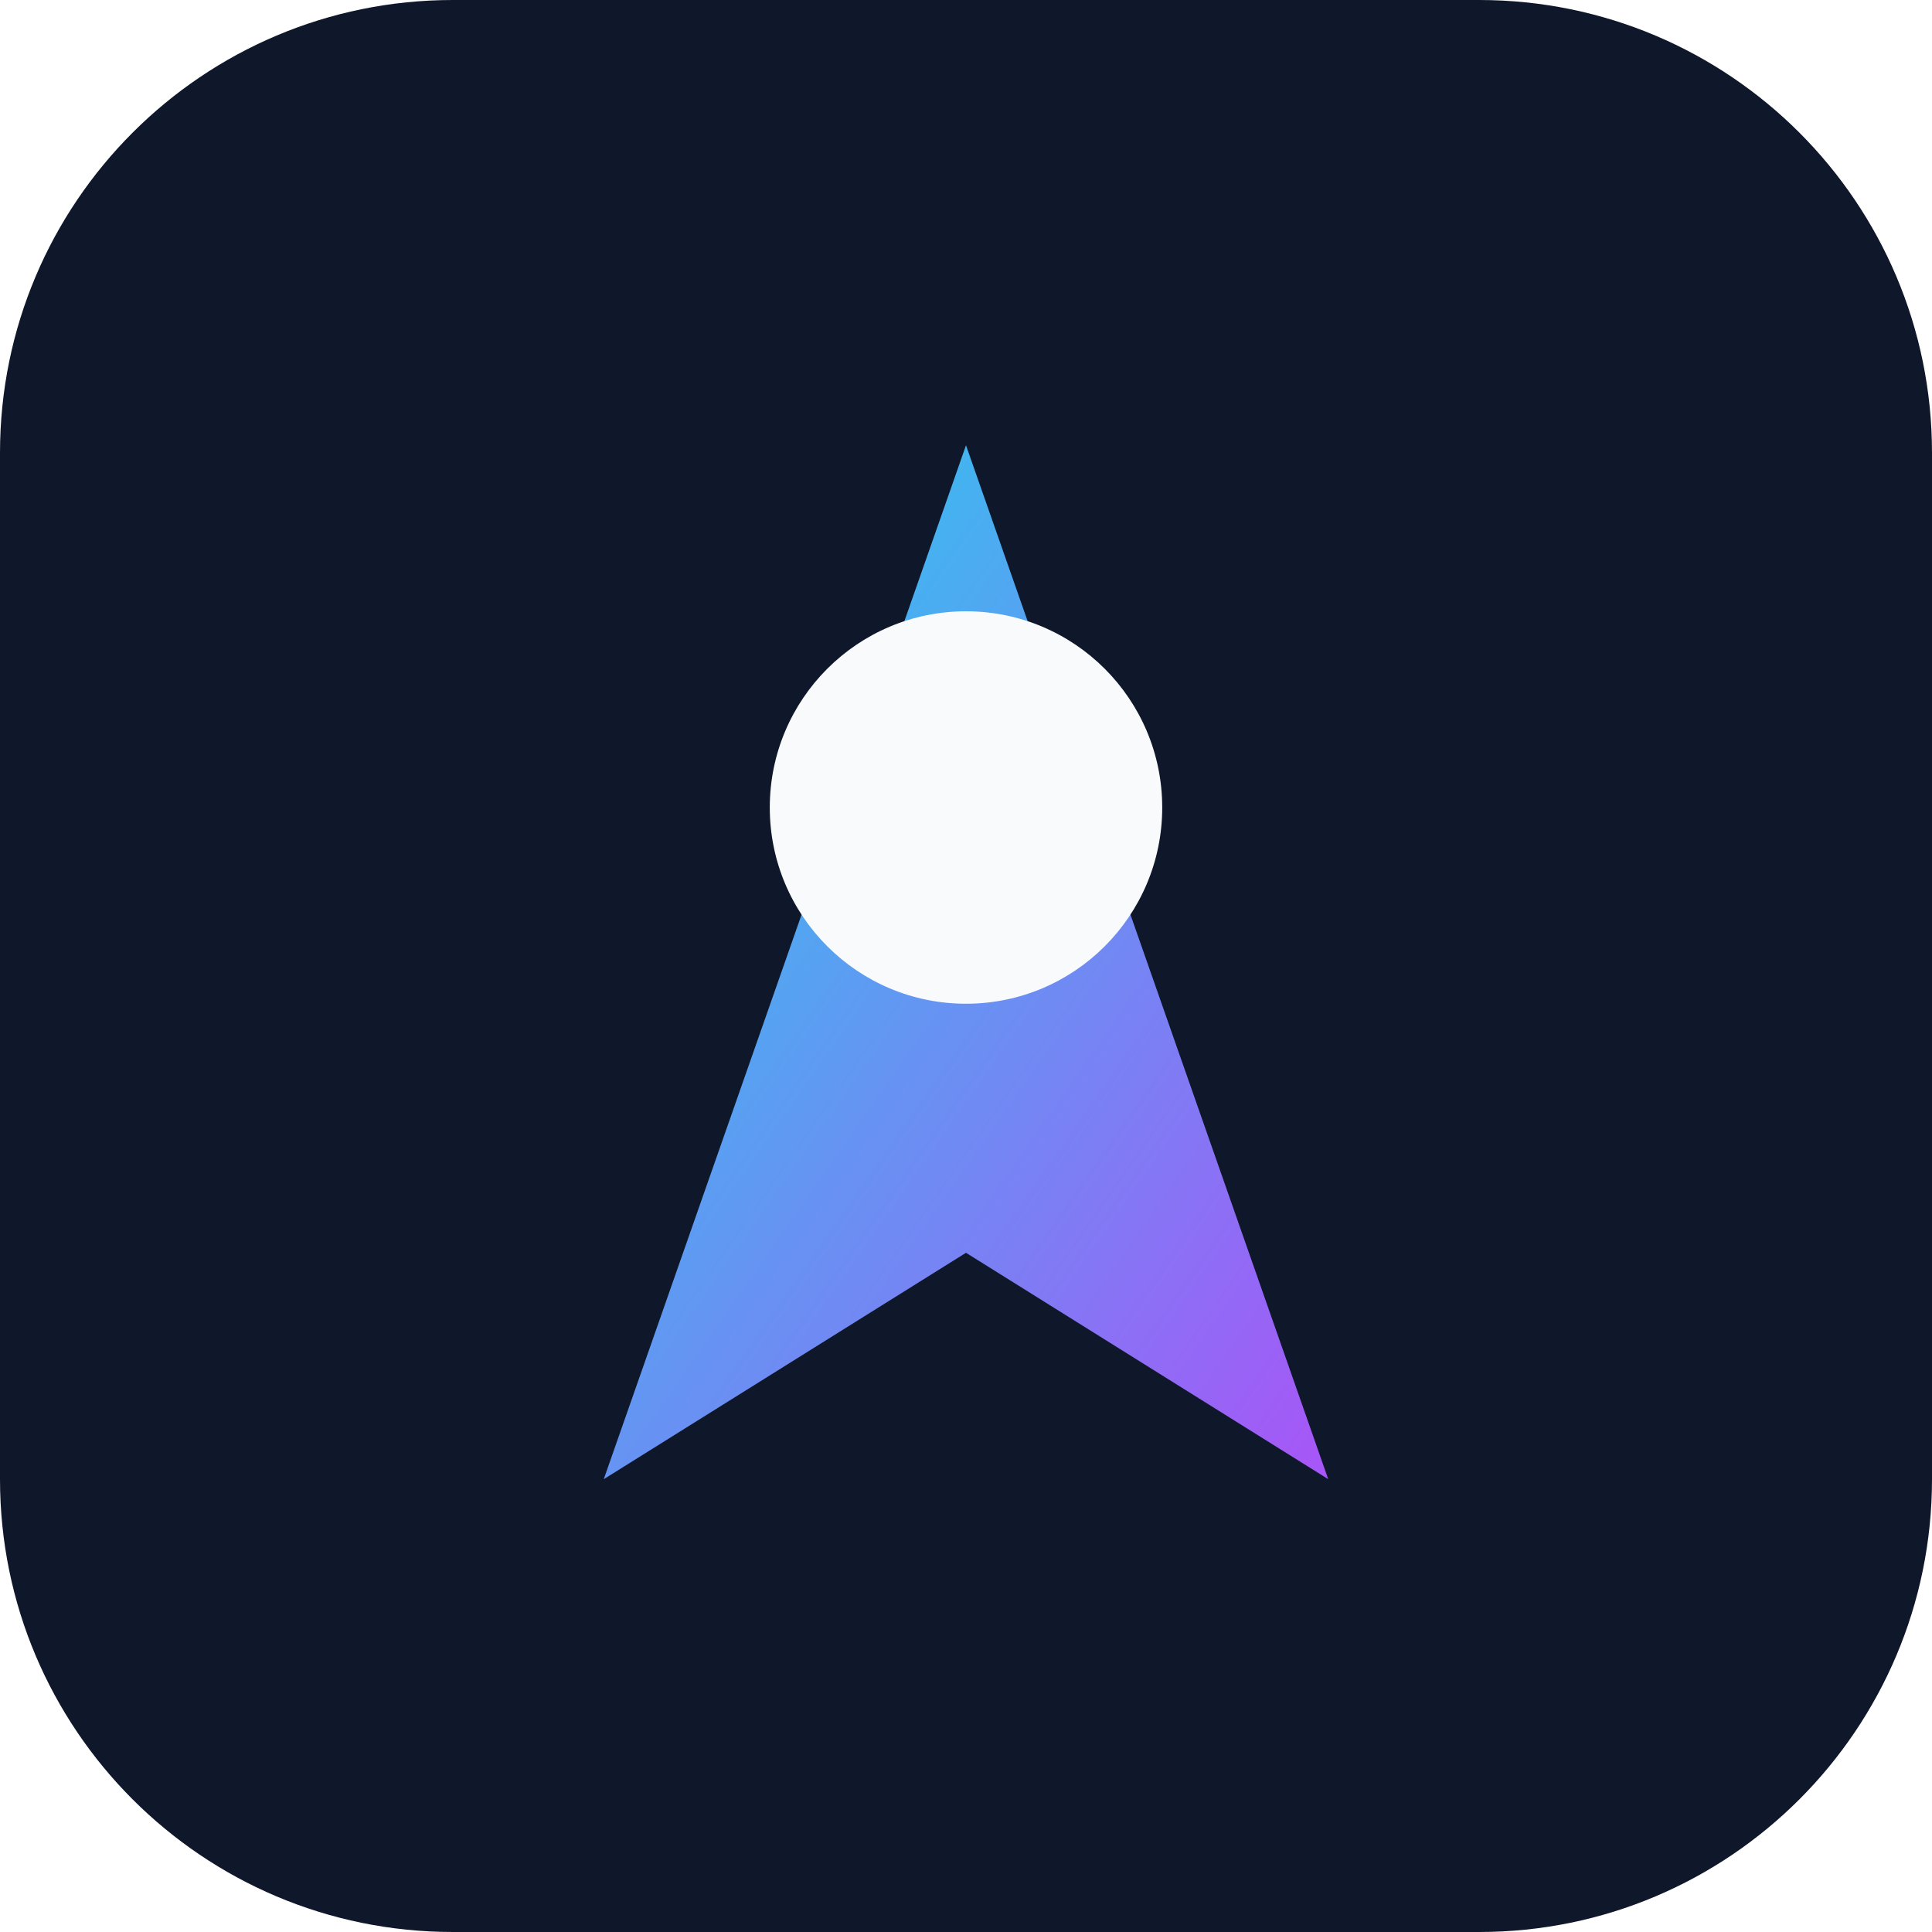
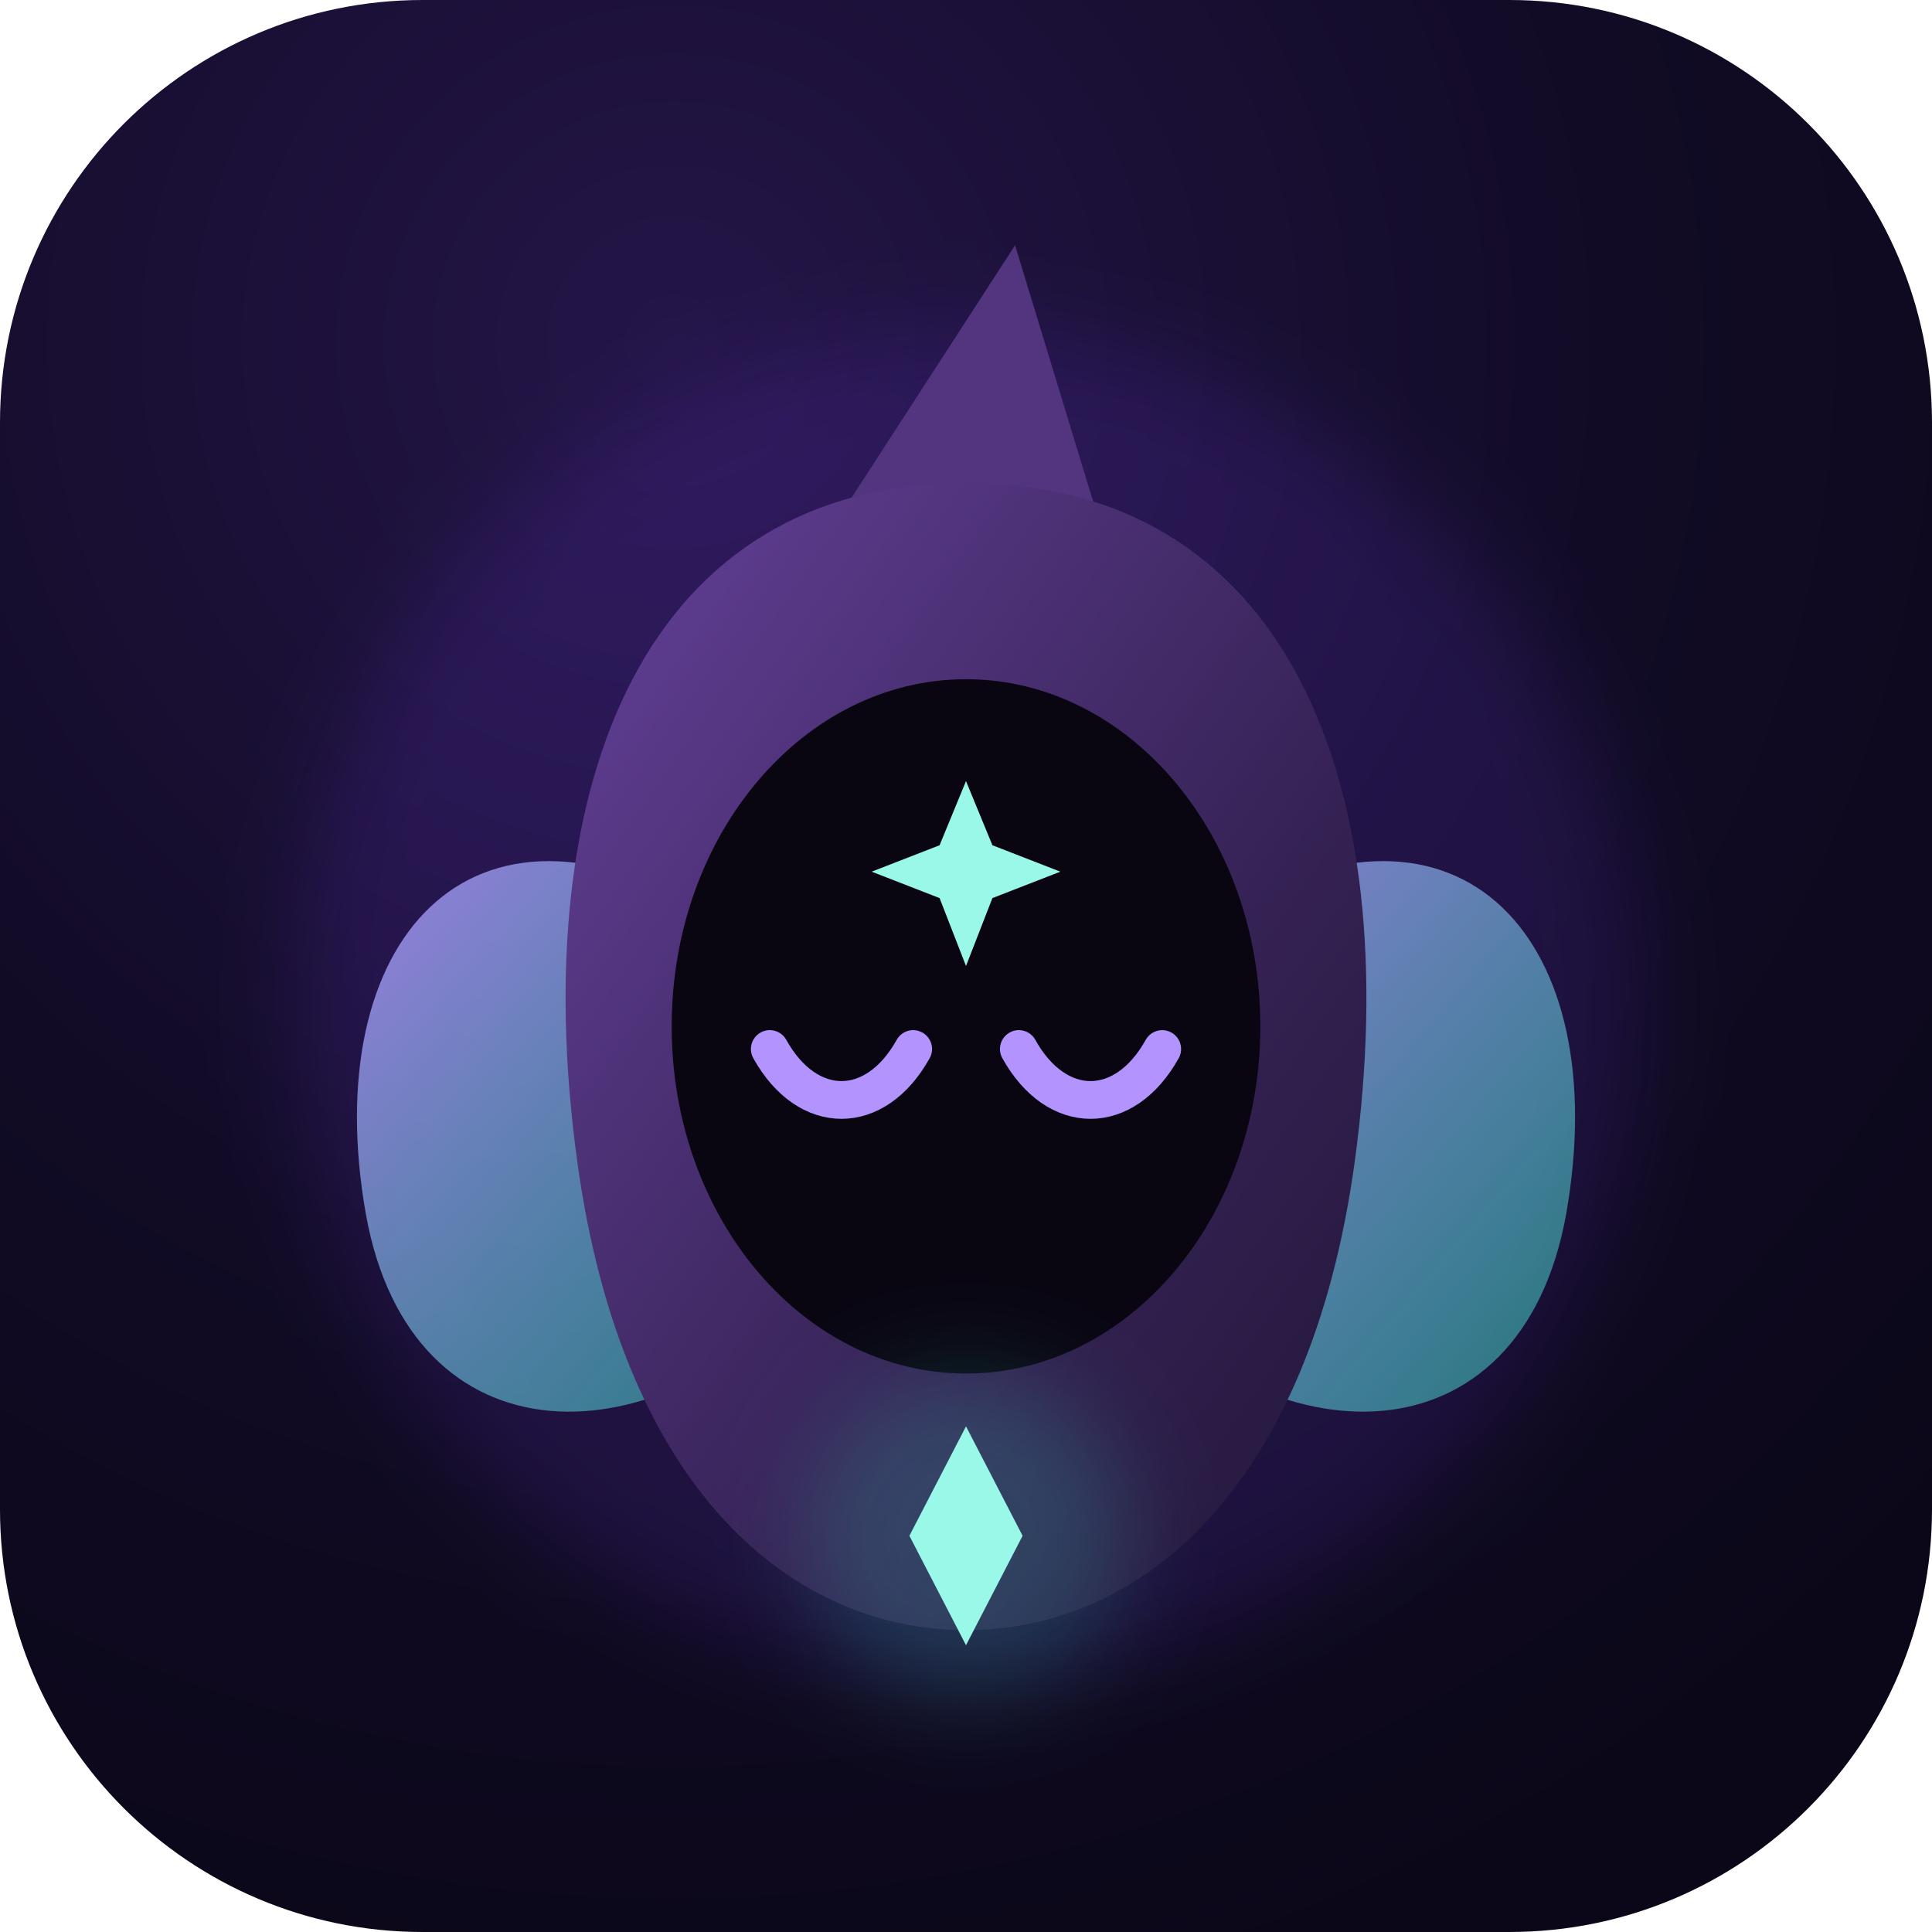
- <svg xmlns="http://www.w3.org/2000/svg" viewBox="0 0 512 512">
+ <svg xmlns="http://www.w3.org/2000/svg" width="512" height="512" viewBox="0 0 512 512">
  <defs>
-     <linearGradient id="pixie512" x1="0" y1="0" x2="1" y2="1">
-       <stop offset="0%" stop-color="#22d3ee" />
-       <stop offset="100%" stop-color="#a855f7" />
+     <radialGradient id="bg512" cx="35%" cy="18%" r="90%">
+       <stop offset="0" stop-color="#241548" />
+       <stop offset="0.55" stop-color="#110b25" />
+       <stop offset="1" stop-color="#0b0718" />
+     </radialGradient>
+     <linearGradient id="wing512" x1="0" y1="0" x2="1" y2="1">
+       <stop stop-color="#b394ff" />
+       <stop offset="1" stop-color="#38dfc6" stop-opacity="0.6" />
    </linearGradient>
+     <linearGradient id="hood512" x1="0" y1="0" x2="1" y2="1">
+       <stop stop-color="#65419a" />
+       <stop offset="0.62" stop-color="#352254" />
+       <stop offset="1" stop-color="#211638" />
+     </linearGradient>
+     <filter id="glow512" x="-40%" y="-40%" width="180%" height="180%">
+       <feGaussianBlur stdDeviation="12" />
+     </filter>
  </defs>
-   <rect width="512" height="512" rx="120" fill="#0f172a" />
-   <path d="M256 118l96 274-96-60-96 60z" fill="url(#pixie512)" />
-   <circle cx="256" cy="214" r="52" fill="#f8fafc" />
+   <rect width="512" height="512" rx="112" fill="url(#bg512)" />
+   <circle cx="256" cy="266" r="178" fill="#7b3fff" opacity="0.14" filter="url(#glow512)" />
+   <path d="M188 242c-63-38-104 7-91 80 12 66 77 67 122 16z" fill="url(#wing512)" opacity="0.82" />
+   <path d="M324 242c63-38 104 7 91 80-12 66-77 67-122 16z" fill="url(#wing512)" opacity="0.82" />
+   <path d="M212 153 269 65l32 105z" fill="#52357e" />
+   <path d="M256 128c-84 0-117 78-103 180 12 87 57 124 103 124s91-37 103-124c14-102-19-180-103-180z" fill="url(#hood512)" />
+   <ellipse cx="256" cy="272" rx="78" ry="92" fill="#090612" />
+   <path d="M204 278c10 18 28 18 38 0" fill="none" stroke="#b394ff" stroke-width="10" stroke-linecap="round" />
+   <path d="M270 278c10 18 28 18 38 0" fill="none" stroke="#b394ff" stroke-width="10" stroke-linecap="round" />
+   <path d="m256 207 7 17 18 7-18 7-7 18-7-18-18-7 18-7z" fill="#9af8e8" />
+   <circle cx="256" cy="407" r="43" fill="#38dfc6" opacity="0.18" filter="url(#glow512)" />
+   <path d="m256 378 15 29-15 29-15-29z" fill="#9af8e8" />
</svg>
